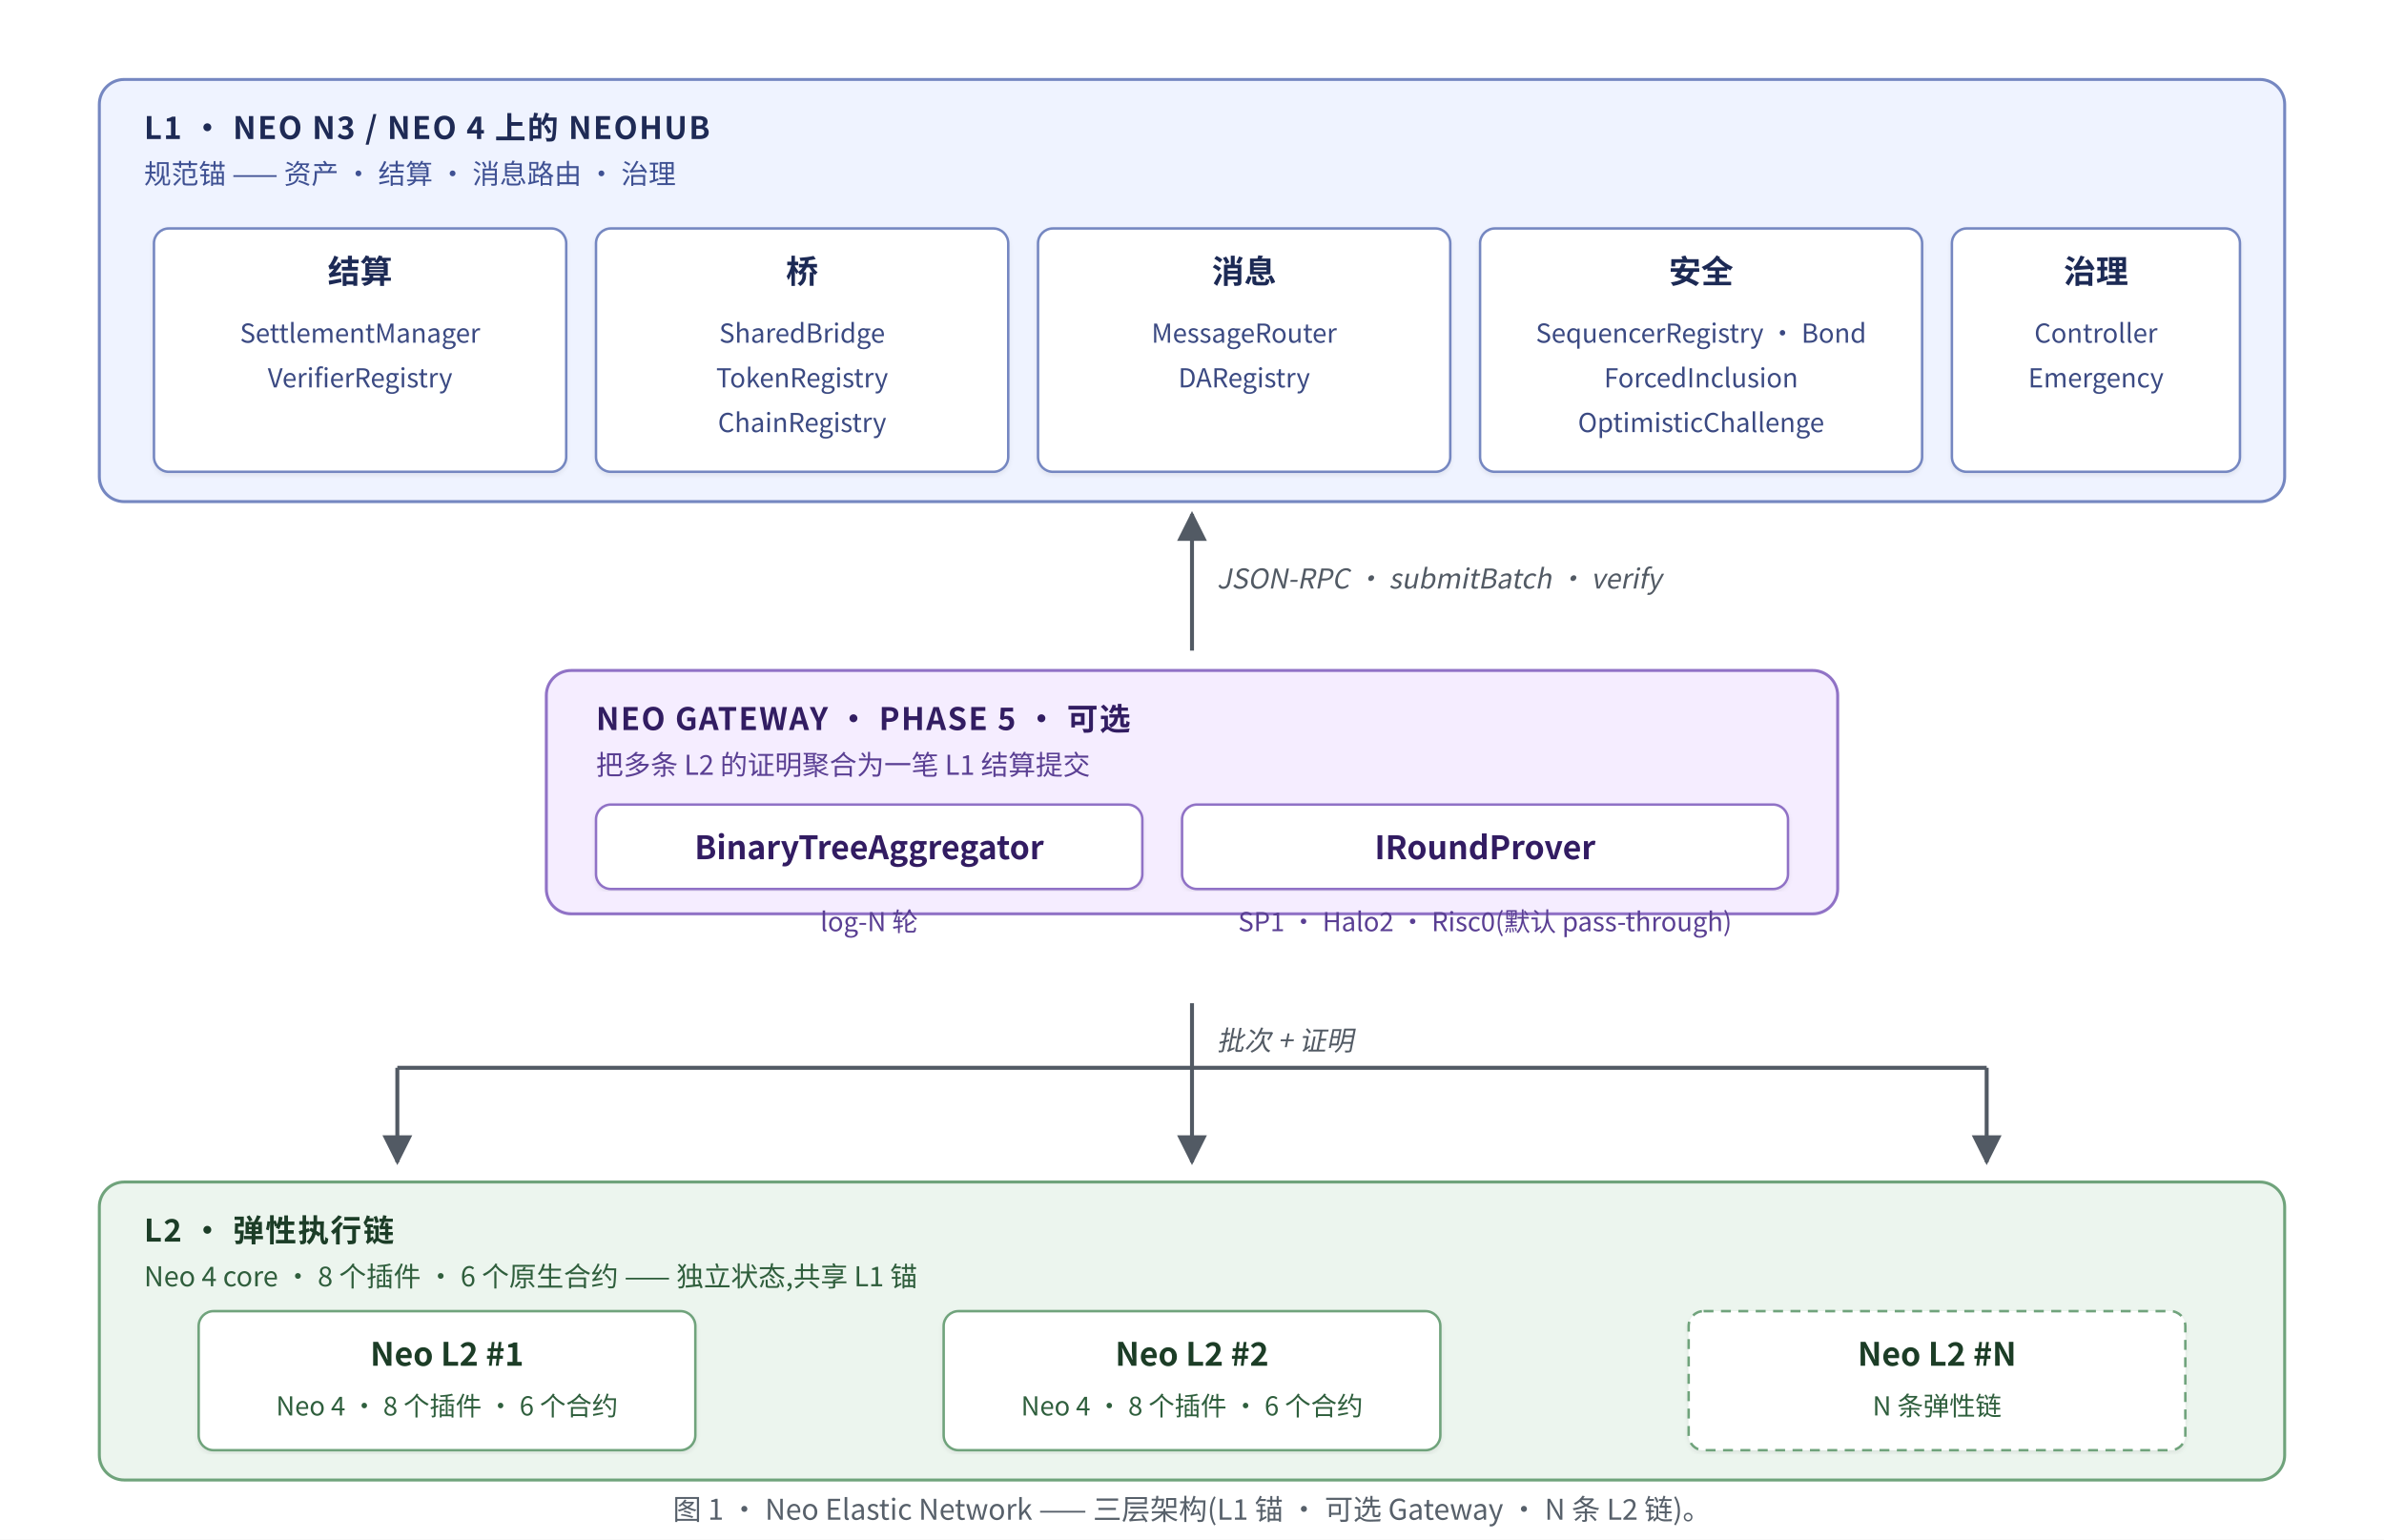
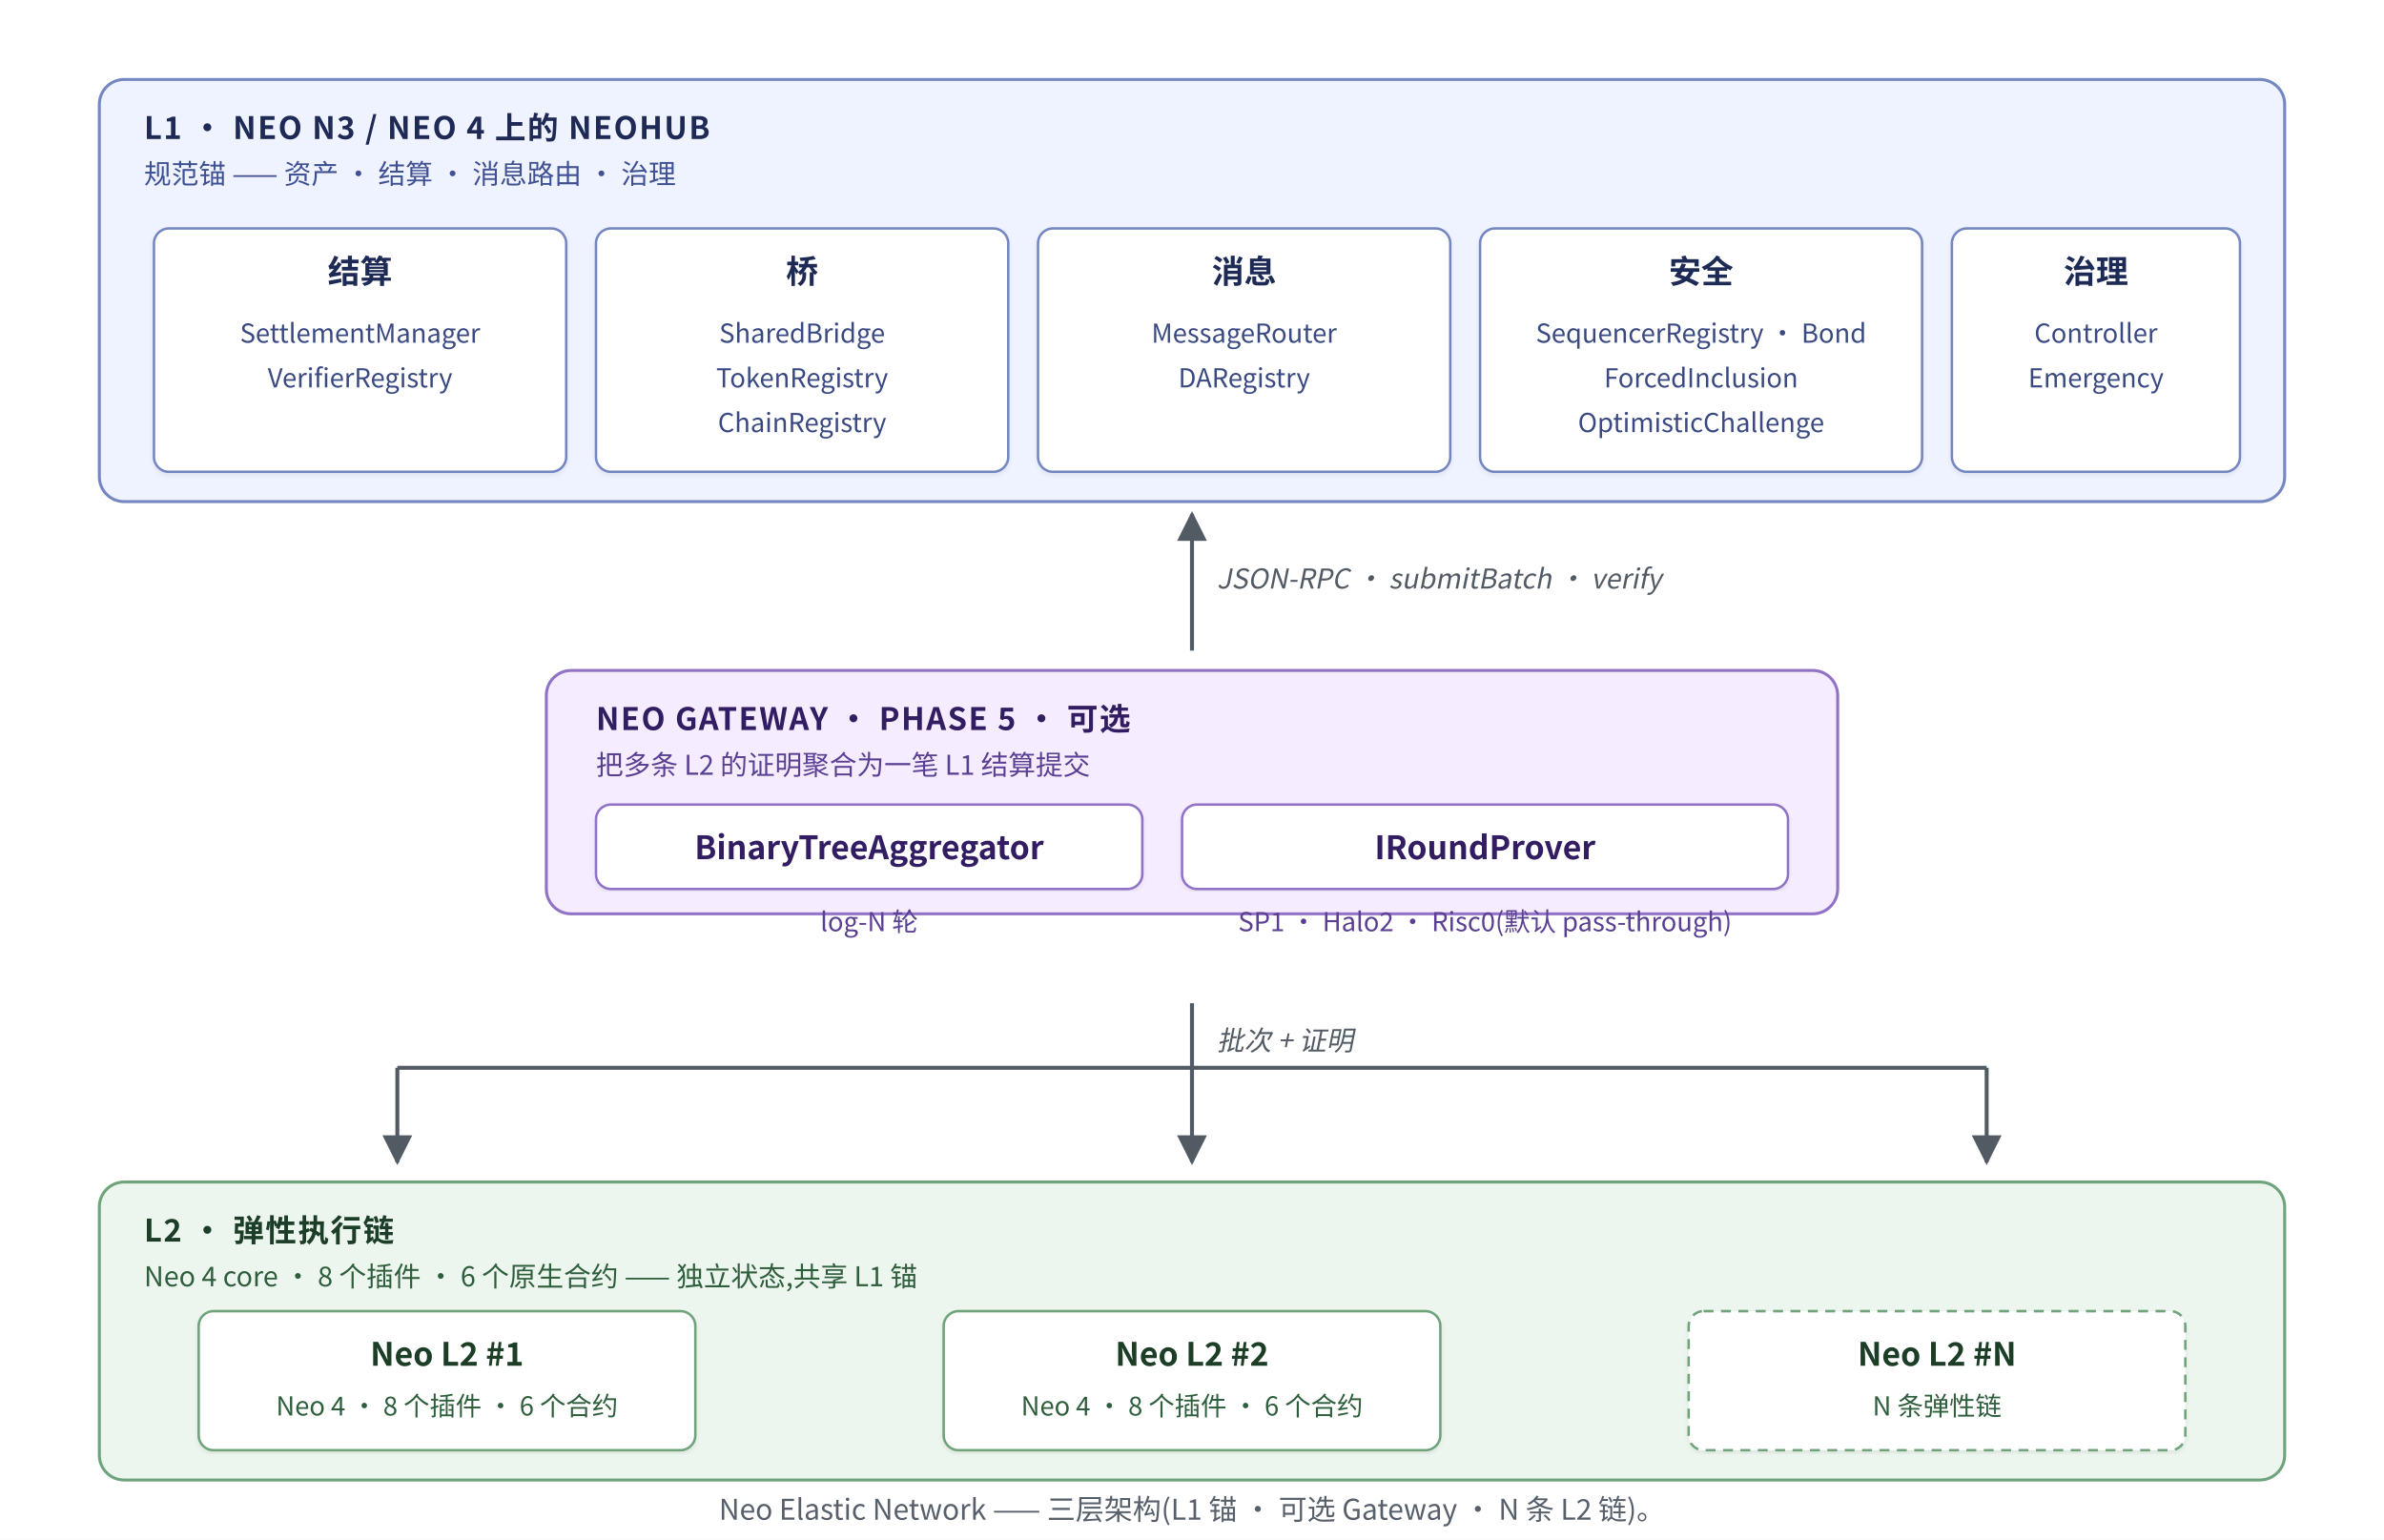
<svg xmlns="http://www.w3.org/2000/svg" viewBox="0 0 960 620" font-family="'Noto Sans CJK SC', 'Source Han Sans SC', 'WenQuanYi Zen Hei', 'Microsoft YaHei', sans-serif" role="img" aria-labelledby="title desc">
  <defs>
    <marker id="arrow" viewBox="0 0 10 10" refX="9" refY="5" markerWidth="7.5" markerHeight="7.5" orient="auto-start-reverse">
      <path d="M0,0 L10,5 L0,10 Z" fill="#525a64" />
    </marker>
    <filter id="card" x="-2%" y="-3%" width="104%" height="106%">
      <feDropShadow dx="0" dy="1" stdDeviation="0.9" flood-color="#000000" flood-opacity="0.07" />
    </filter>
    <style>
      .band-title { font-size: 12.5px; font-weight: 700; letter-spacing: 0.6px; }
      .band-sub   { font-size: 11px; }
      .card-title { font-size: 13px; font-weight: 600; }
      .card-sub   { font-size: 10.5px; }
      .edge-lbl   { font-size: 11px; font-style: italic; fill: #525a64; }
      .caption    { font-size: 11.5px; fill: #57606a; }
    </style>
  </defs>
  <rect width="960" height="620" fill="#ffffff" />
  <rect x="40" y="32" width="880" height="170" rx="10" ry="10" fill="#eff3ff" stroke="#7587c1" stroke-width="1.2" />
  <text x="58" y="56" class="band-title" fill="#1e2a55">L1 · NEO N3 / NEO 4 上的 NEOHUB</text>
  <text x="58" y="74" class="band-sub" fill="#3f5193">规范锚 —— 资产 · 结算 · 消息路由 · 治理</text>
  <g filter="url(#card)">
    <rect x="62" y="92" width="166" height="98" rx="6" ry="6" fill="#ffffff" stroke="#7587c1" />
    <text x="145" y="114" text-anchor="middle" class="card-title" fill="#1e2a55">结算</text>
    <text x="145" y="138" text-anchor="middle" class="card-sub" fill="#3a4a82">SettlementManager</text>
    <text x="145" y="156" text-anchor="middle" class="card-sub" fill="#3a4a82">VerifierRegistry</text>
    <rect x="240" y="92" width="166" height="98" rx="6" ry="6" fill="#ffffff" stroke="#7587c1" />
    <text x="323" y="114" text-anchor="middle" class="card-title" fill="#1e2a55">桥</text>
    <text x="323" y="138" text-anchor="middle" class="card-sub" fill="#3a4a82">SharedBridge</text>
    <text x="323" y="156" text-anchor="middle" class="card-sub" fill="#3a4a82">TokenRegistry</text>
    <text x="323" y="174" text-anchor="middle" class="card-sub" fill="#3a4a82">ChainRegistry</text>
    <rect x="418" y="92" width="166" height="98" rx="6" ry="6" fill="#ffffff" stroke="#7587c1" />
    <text x="501" y="114" text-anchor="middle" class="card-title" fill="#1e2a55">消息</text>
    <text x="501" y="138" text-anchor="middle" class="card-sub" fill="#3a4a82">MessageRouter</text>
    <text x="501" y="156" text-anchor="middle" class="card-sub" fill="#3a4a82">DARegistry</text>
    <rect x="596" y="92" width="178" height="98" rx="6" ry="6" fill="#ffffff" stroke="#7587c1" />
    <text x="685" y="114" text-anchor="middle" class="card-title" fill="#1e2a55">安全</text>
    <text x="685" y="138" text-anchor="middle" class="card-sub" fill="#3a4a82">SequencerRegistry · Bond</text>
    <text x="685" y="156" text-anchor="middle" class="card-sub" fill="#3a4a82">ForcedInclusion</text>
    <text x="685" y="174" text-anchor="middle" class="card-sub" fill="#3a4a82">OptimisticChallenge</text>
    <rect x="786" y="92" width="116" height="98" rx="6" ry="6" fill="#ffffff" stroke="#7587c1" />
    <text x="844" y="114" text-anchor="middle" class="card-title" fill="#1e2a55">治理</text>
    <text x="844" y="138" text-anchor="middle" class="card-sub" fill="#3a4a82">Controller</text>
    <text x="844" y="156" text-anchor="middle" class="card-sub" fill="#3a4a82">Emergency</text>
  </g>
  <line x1="480" y1="262" x2="480" y2="207" stroke="#525a64" stroke-width="1.6" marker-end="url(#arrow)" />
  <text x="490" y="237" class="edge-lbl">JSON-RPC · submitBatch · verify</text>
  <rect x="220" y="270" width="520" height="98" rx="10" ry="10" fill="#f5edff" stroke="#9072c6" stroke-width="1.2" />
  <text x="240" y="294" class="band-title" fill="#321d62">NEO GATEWAY · PHASE 5 · 可选</text>
  <text x="240" y="312" class="band-sub" fill="#5a3f93">把多条 L2 的证明聚合为一笔 L1 结算提交</text>
  <g filter="url(#card)">
    <rect x="240" y="324" width="220" height="34" rx="6" ry="6" fill="#ffffff" stroke="#9072c6" />
    <text x="350" y="346" text-anchor="middle" class="card-title" fill="#321d62">BinaryTreeAggregator</text>
    <text x="455" y="346" text-anchor="end" class="card-sub" fill="#5a3f93" />
    <rect x="476" y="324" width="244" height="34" rx="6" ry="6" fill="#ffffff" stroke="#9072c6" />
    <text x="598" y="346" text-anchor="middle" class="card-title" fill="#321d62">IRoundProver</text>
  </g>
  <text x="350" y="375" text-anchor="middle" class="card-sub" fill="#5a3f93">log-N 轮</text>
  <text x="598" y="375" text-anchor="middle" class="card-sub" fill="#5a3f93">SP1 · Halo2 · Risc0(默认 pass-through)</text>
  <line x1="480" y1="404" x2="480" y2="430" stroke="#525a64" stroke-width="1.6" />
  <line x1="160" y1="430" x2="800" y2="430" stroke="#525a64" stroke-width="1.6" />
  <line x1="160" y1="468" x2="160" y2="430" stroke="#525a64" stroke-width="1.6" marker-start="url(#arrow)" />
  <line x1="480" y1="468" x2="480" y2="430" stroke="#525a64" stroke-width="1.6" marker-start="url(#arrow)" />
  <line x1="800" y1="468" x2="800" y2="430" stroke="#525a64" stroke-width="1.6" marker-start="url(#arrow)" />
  <text x="490" y="423" class="edge-lbl">批次 + 证明</text>
  <rect x="40" y="476" width="880" height="120" rx="10" ry="10" fill="#ecf5ee" stroke="#6fa37b" stroke-width="1.2" />
  <text x="58" y="500" class="band-title" fill="#1c3d27">L2 · 弹性执行链</text>
  <text x="58" y="518" class="band-sub" fill="#2f5e3c">Neo 4 core · 8 个插件 · 6 个原生合约 —— 独立状态,共享 L1 锚</text>
  <g filter="url(#card)">
    <rect x="80" y="528" width="200" height="56" rx="6" ry="6" fill="#ffffff" stroke="#6fa37b" />
    <text x="180" y="550" text-anchor="middle" class="card-title" fill="#1c3d27">Neo L2 #1</text>
    <text x="180" y="570" text-anchor="middle" class="card-sub" fill="#2f5e3c">Neo 4 · 8 个插件 · 6 个合约</text>
    <rect x="380" y="528" width="200" height="56" rx="6" ry="6" fill="#ffffff" stroke="#6fa37b" />
    <text x="480" y="550" text-anchor="middle" class="card-title" fill="#1c3d27">Neo L2 #2</text>
    <text x="480" y="570" text-anchor="middle" class="card-sub" fill="#2f5e3c">Neo 4 · 8 个插件 · 6 个合约</text>
    <rect x="680" y="528" width="200" height="56" rx="6" ry="6" fill="#ffffff" stroke="#6fa37b" stroke-dasharray="4 3" />
    <text x="780" y="550" text-anchor="middle" class="card-title" fill="#1c3d27">Neo L2 #N</text>
    <text x="780" y="570" text-anchor="middle" class="card-sub" fill="#2f5e3c">N 条弹性链</text>
  </g>
-   <text x="480" y="612" text-anchor="middle" class="caption">图 1 · Neo Elastic Network —— 三层架构(L1 锚 · 可选 Gateway · N 条 L2 链)。</text>
+   <text x="480" y="612" text-anchor="middle" class="caption">Neo Elastic Network —— 三层架构(L1 锚 · 可选 Gateway · N 条 L2 链)。</text>
</svg>
